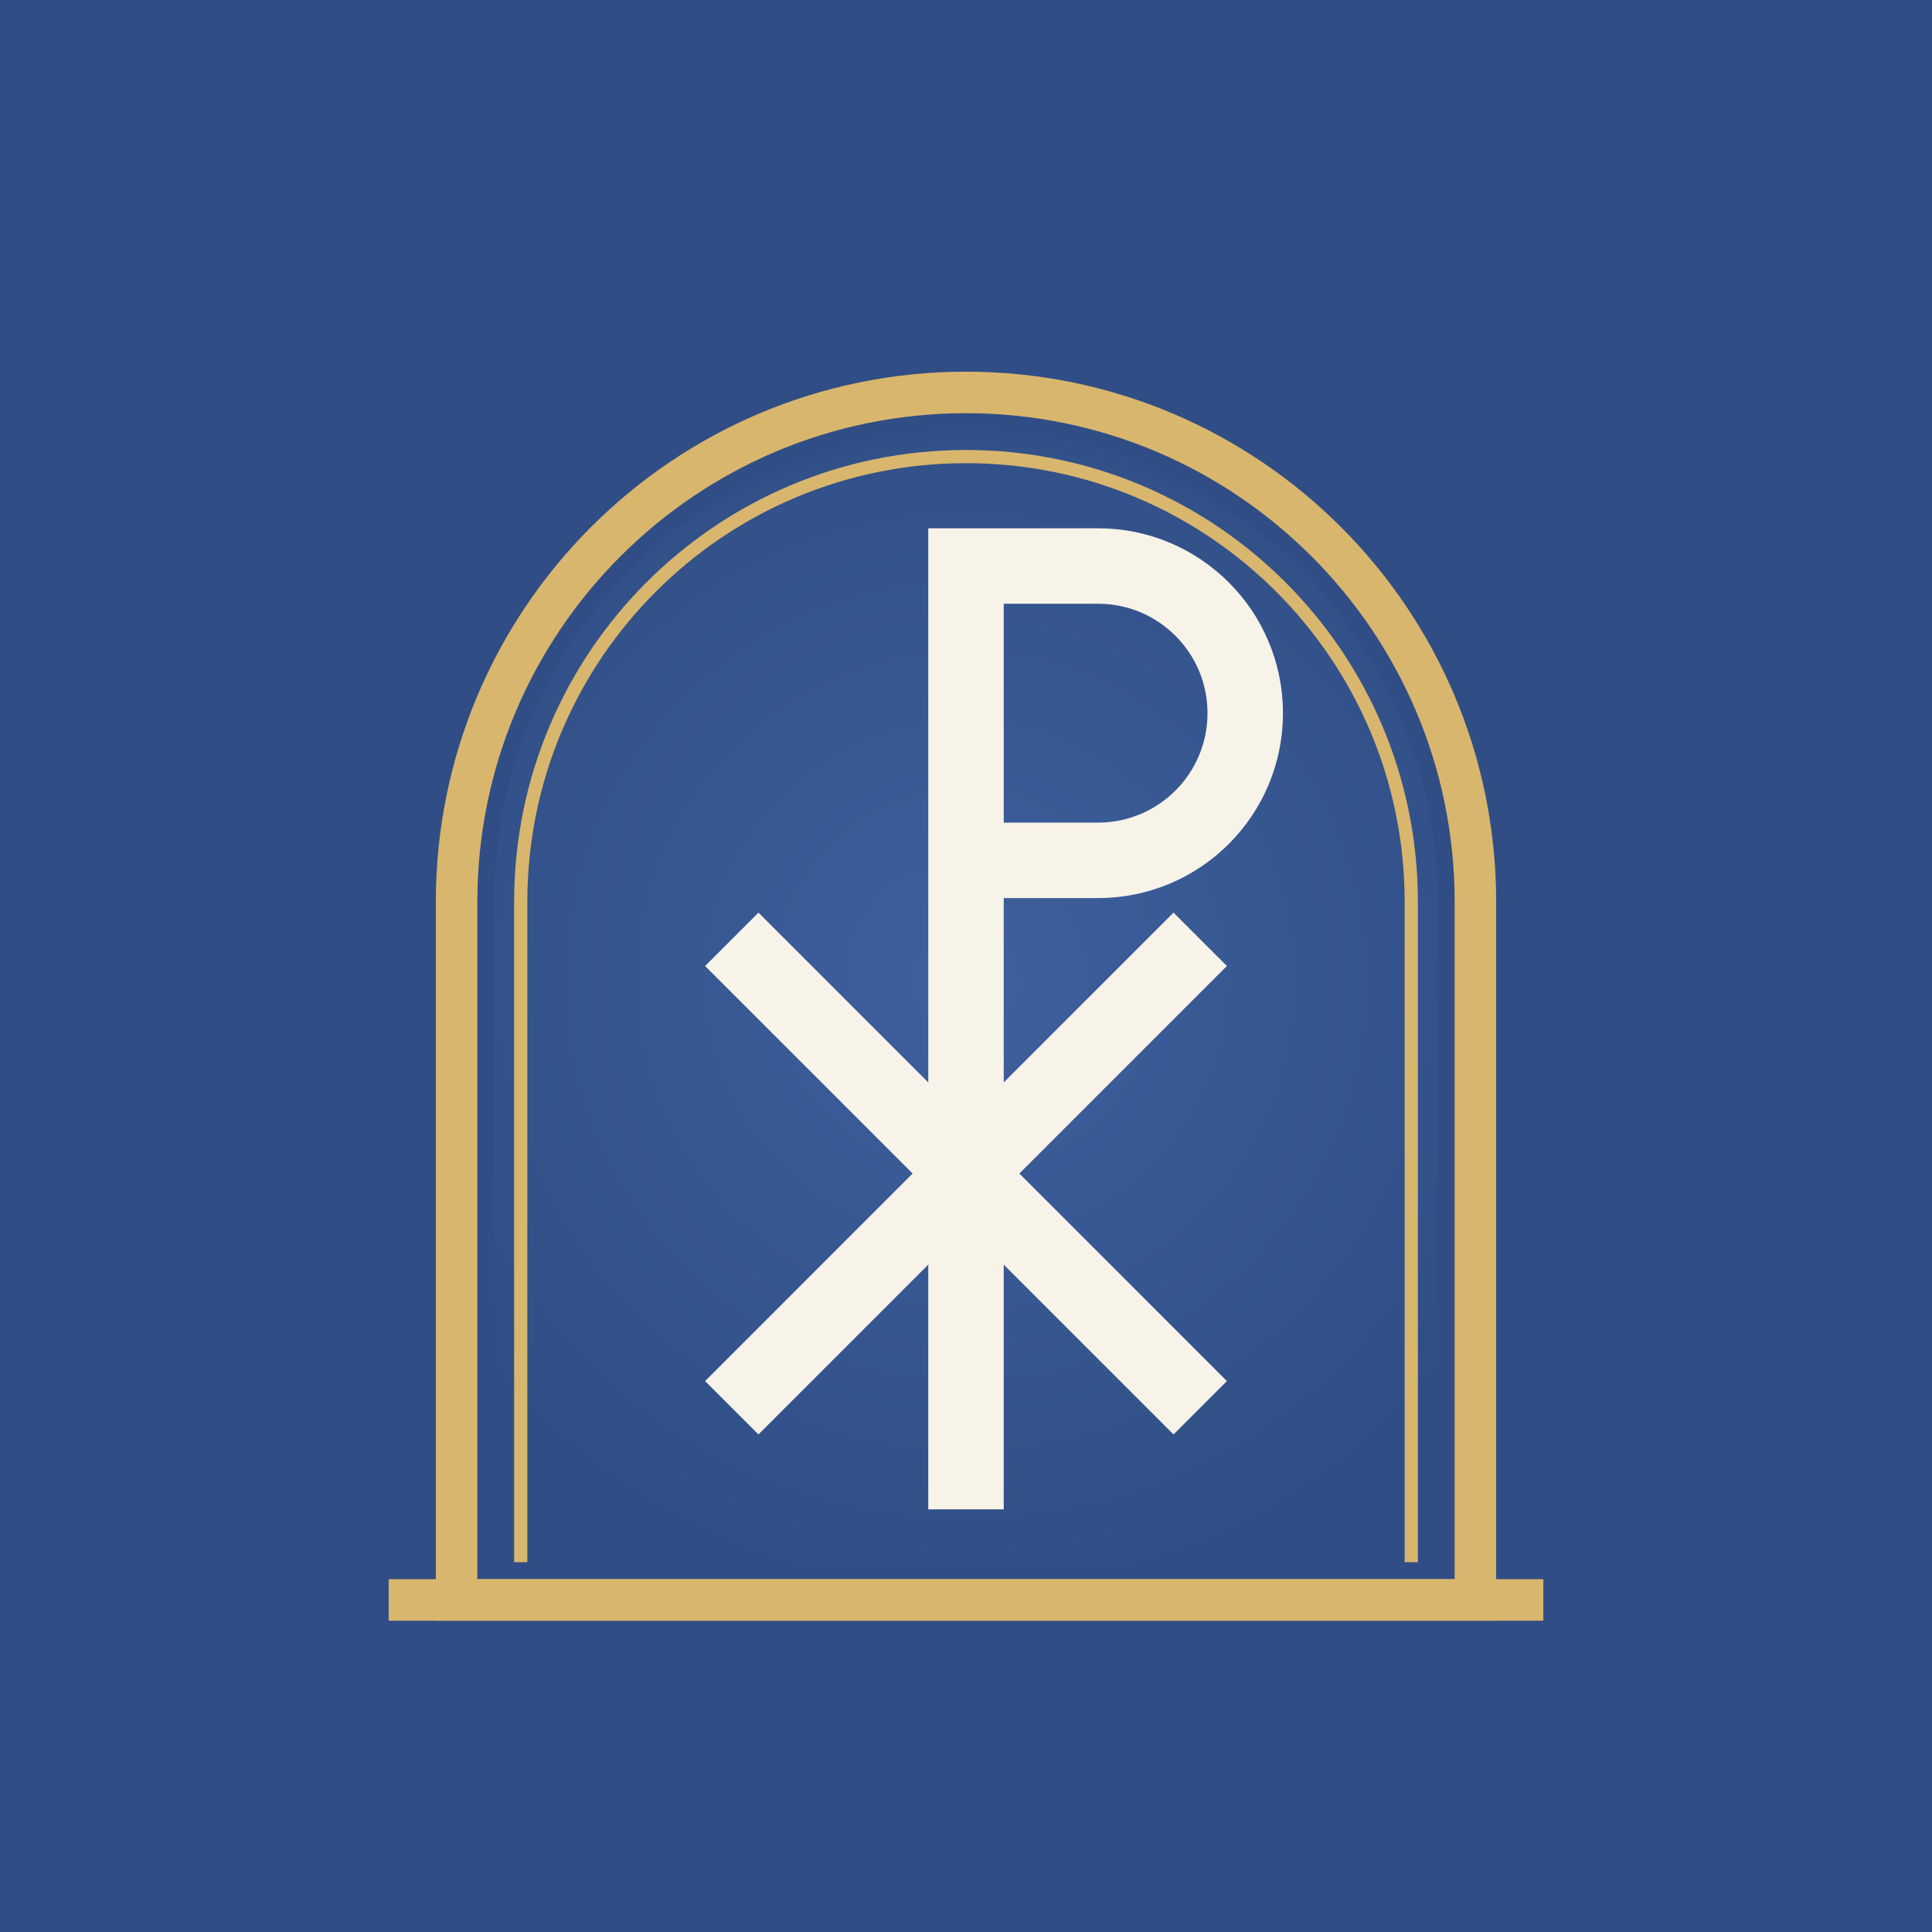
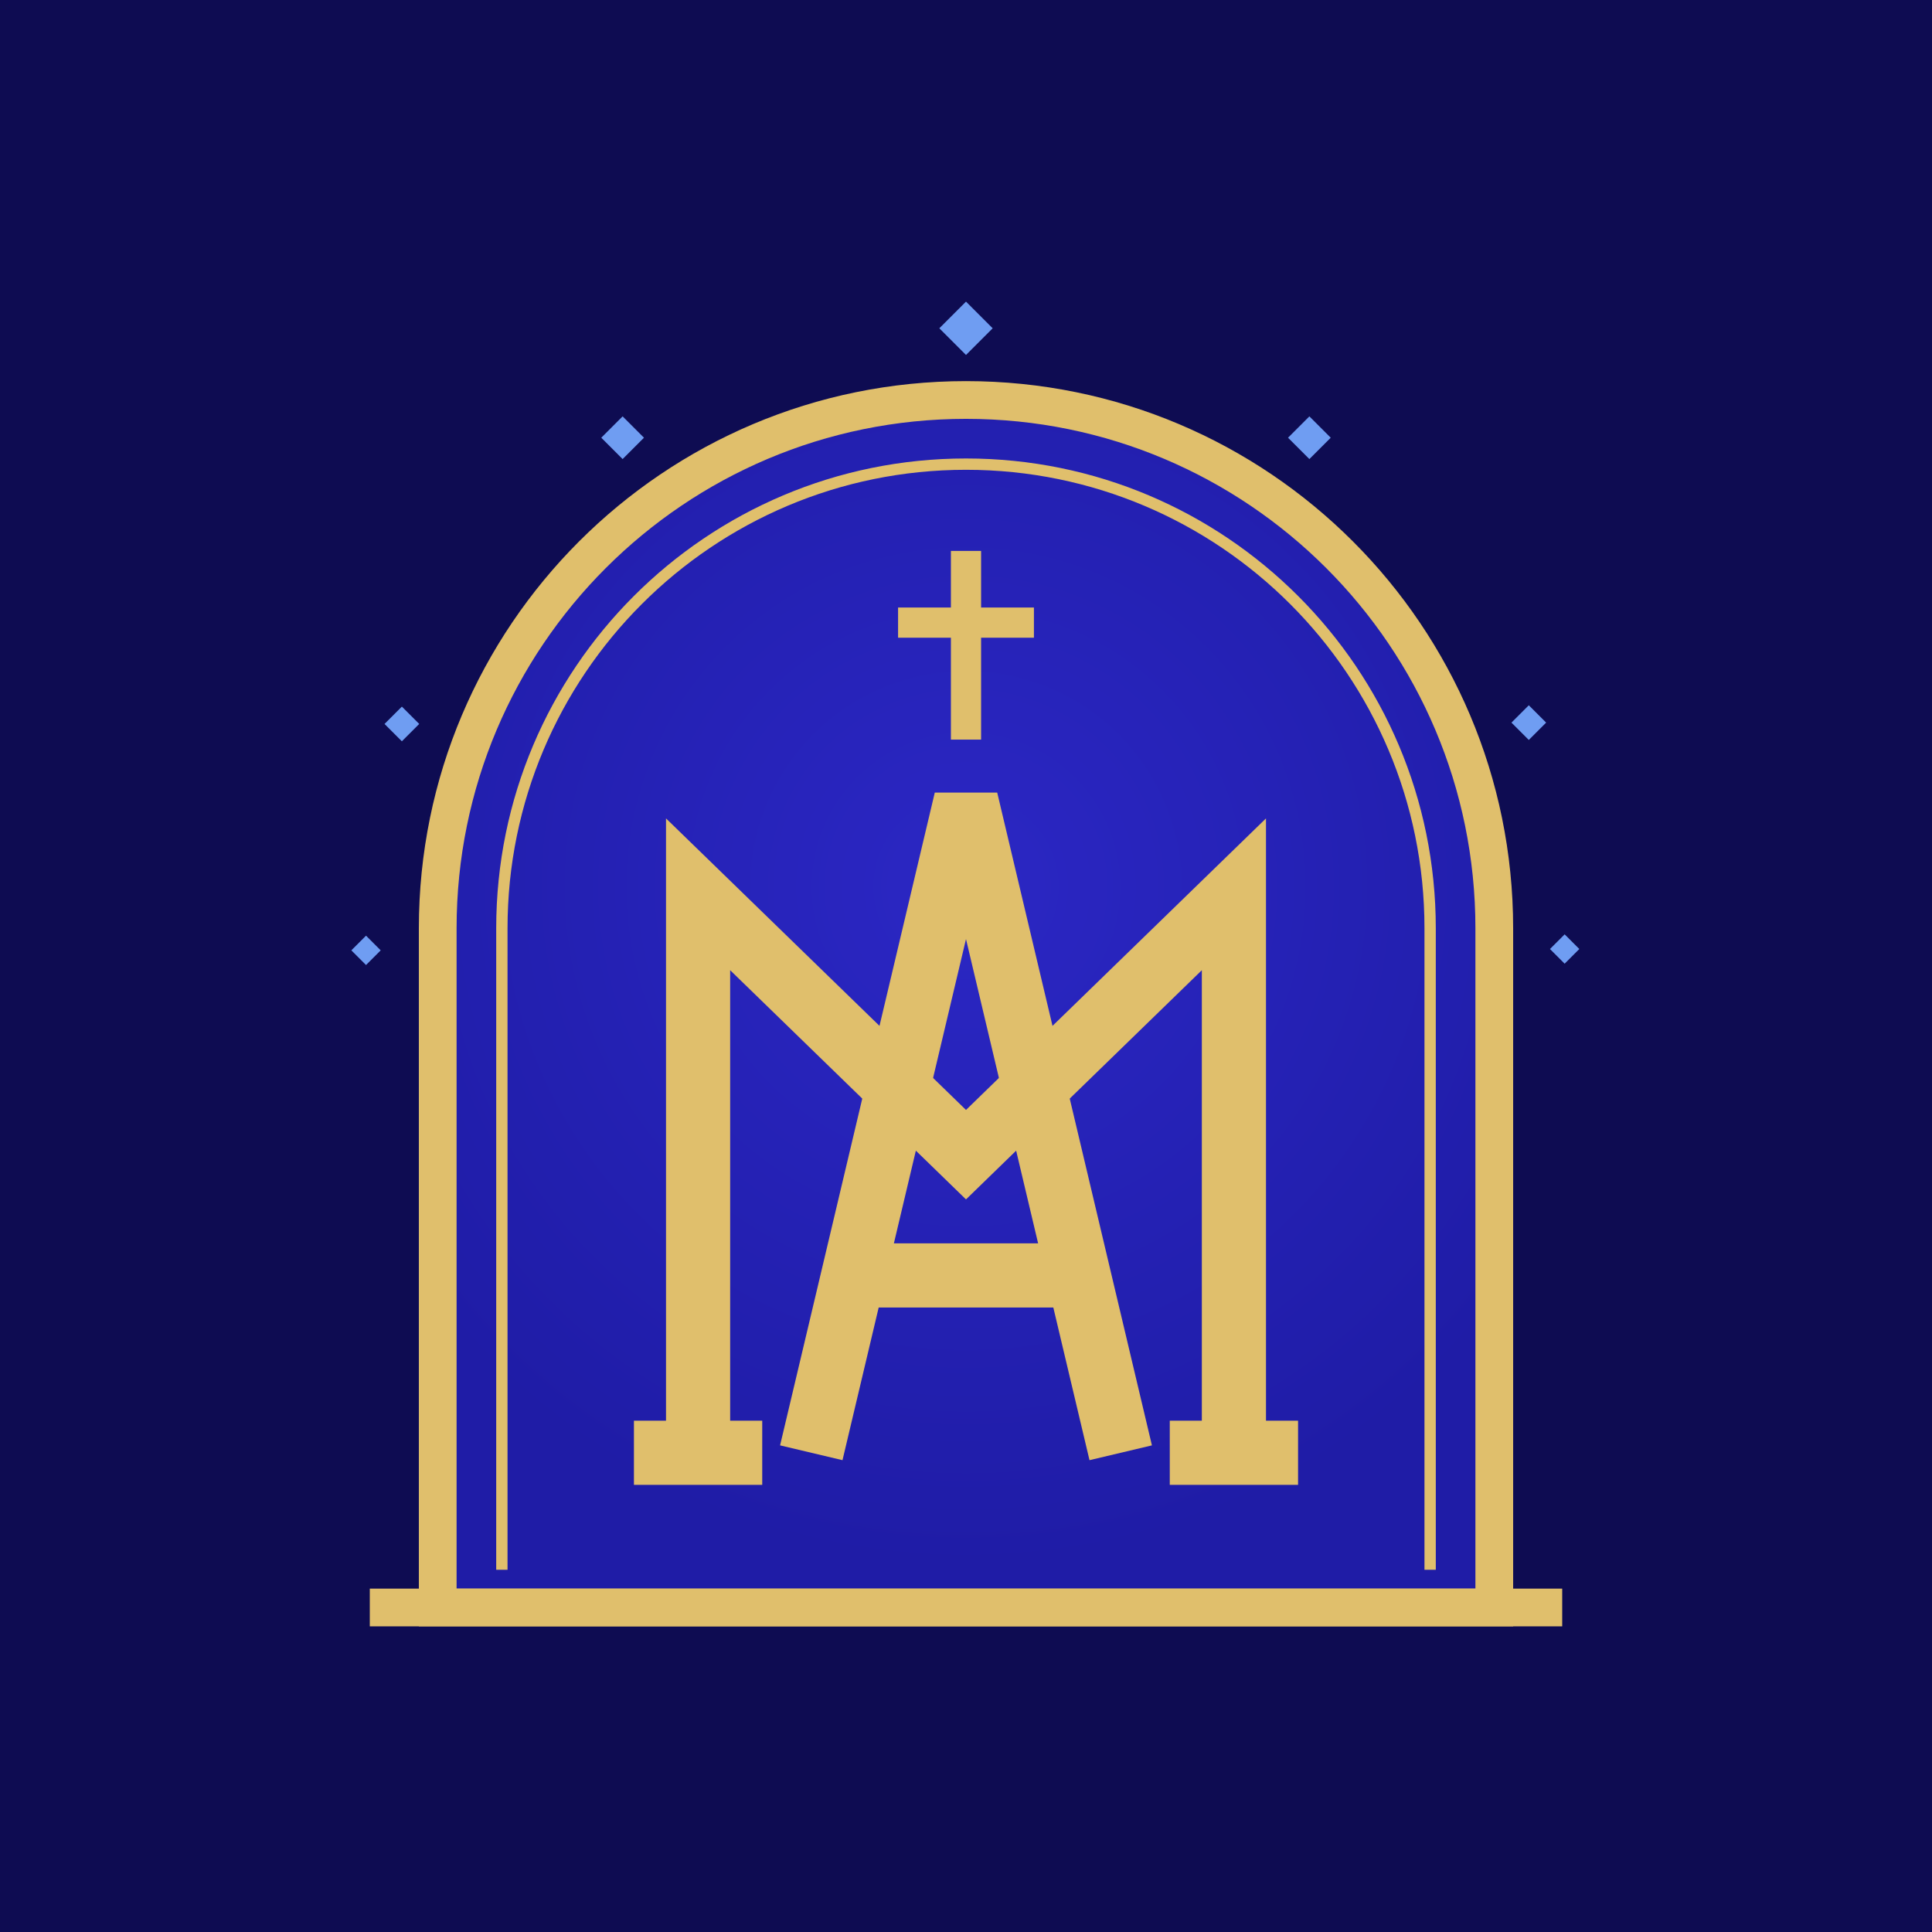
<svg xmlns="http://www.w3.org/2000/svg" viewBox="0 0 1024 1024">
-   <rect width="1024" height="1024" fill="#304E85" />
-   <radialGradient id="halo" cx="512" cy="520" r="330" gradientUnits="userSpaceOnUse">
-     <stop offset="0" stop-color="#3E609E" />
-     <stop offset="1" stop-color="#304E85" />
+   <rect width="1024" height="1024" fill="#0E0C52" />
+   <radialGradient id="coupole" cx="512" cy="470" r="360" gradientUnits="userSpaceOnUse">
+     <stop offset="0" stop-color="#2B27C4" />
+     <stop offset="1" stop-color="#1F1CA6" />
  </radialGradient>
-   <path d="M262 828V478a250 250 0 0 1 500 0v350Z" fill="url(#halo)" />
-   <path d="M242 848V478a270 270 0 0 1 540 0v370Z" fill="none" stroke="#D9B66D" stroke-width="22" stroke-linejoin="miter" />
-   <path d="M276 828V478a236 236 0 0 1 472 0v350" fill="none" stroke="#D9B66D" stroke-width="7" />
-   <path d="M206 848h612" stroke="#D9B66D" stroke-width="22" />
-   <g fill="none" stroke="#F8F3E8" stroke-width="40" stroke-linecap="square" stroke-linejoin="miter">
-     <path d="M512 780V300h70a78 78 0 0 1 0 156h-70" />
-     <path d="M402 512l220 220M622 512L402 732" />
+   <path d="M232 852V492a280 280 0 0 1 560 0v360Z" fill="url(#coupole)" />
+   <path d="M232 852V492a280 280 0 0 1 560 0v360Z" fill="none" stroke="#E0BF6C" stroke-width="20" />
+   <path d="M266 832V492a246 246 0 0 1 492 0v340" fill="none" stroke="#E0BF6C" stroke-width="6" />
+   <path d="M196 852h632" stroke="#E0BF6C" stroke-width="20" />
+   <g fill="#6F9DF2">
+     <rect x="502" y="164" width="20" height="20" transform="rotate(45 512 174)" />
+     <rect x="686" y="224" width="16" height="16" transform="rotate(45 694 232)" />
+     <rect x="322" y="224" width="16" height="16" transform="rotate(45 330 232)" />
+     <rect x="804" y="377" width="13" height="13" transform="rotate(45 811 383)" />
+     <rect x="207" y="377" width="13" height="13" transform="rotate(45 213 383)" />
+     <rect x="824" y="498" width="11" height="11" transform="rotate(45 830 503)" />
+     <rect x="189" y="498" width="11" height="11" transform="rotate(45 194 503)" />
+   </g>
+   <path d="M512 300v84M484 330h56" stroke="#E0BF6C" stroke-width="16" stroke-linecap="square" />
+   <g fill="none" stroke="#E0BF6C" stroke-width="34" stroke-linecap="butt" stroke-linejoin="miter">
+     <path d="M370 770V474L512 612L654 474V770" />
+     <path d="M430 770L512 424L594 770" />
+     <path d="M455 676h114" />
+     <path d="M336 770h68M620 770h68" />
  </g>
</svg>
